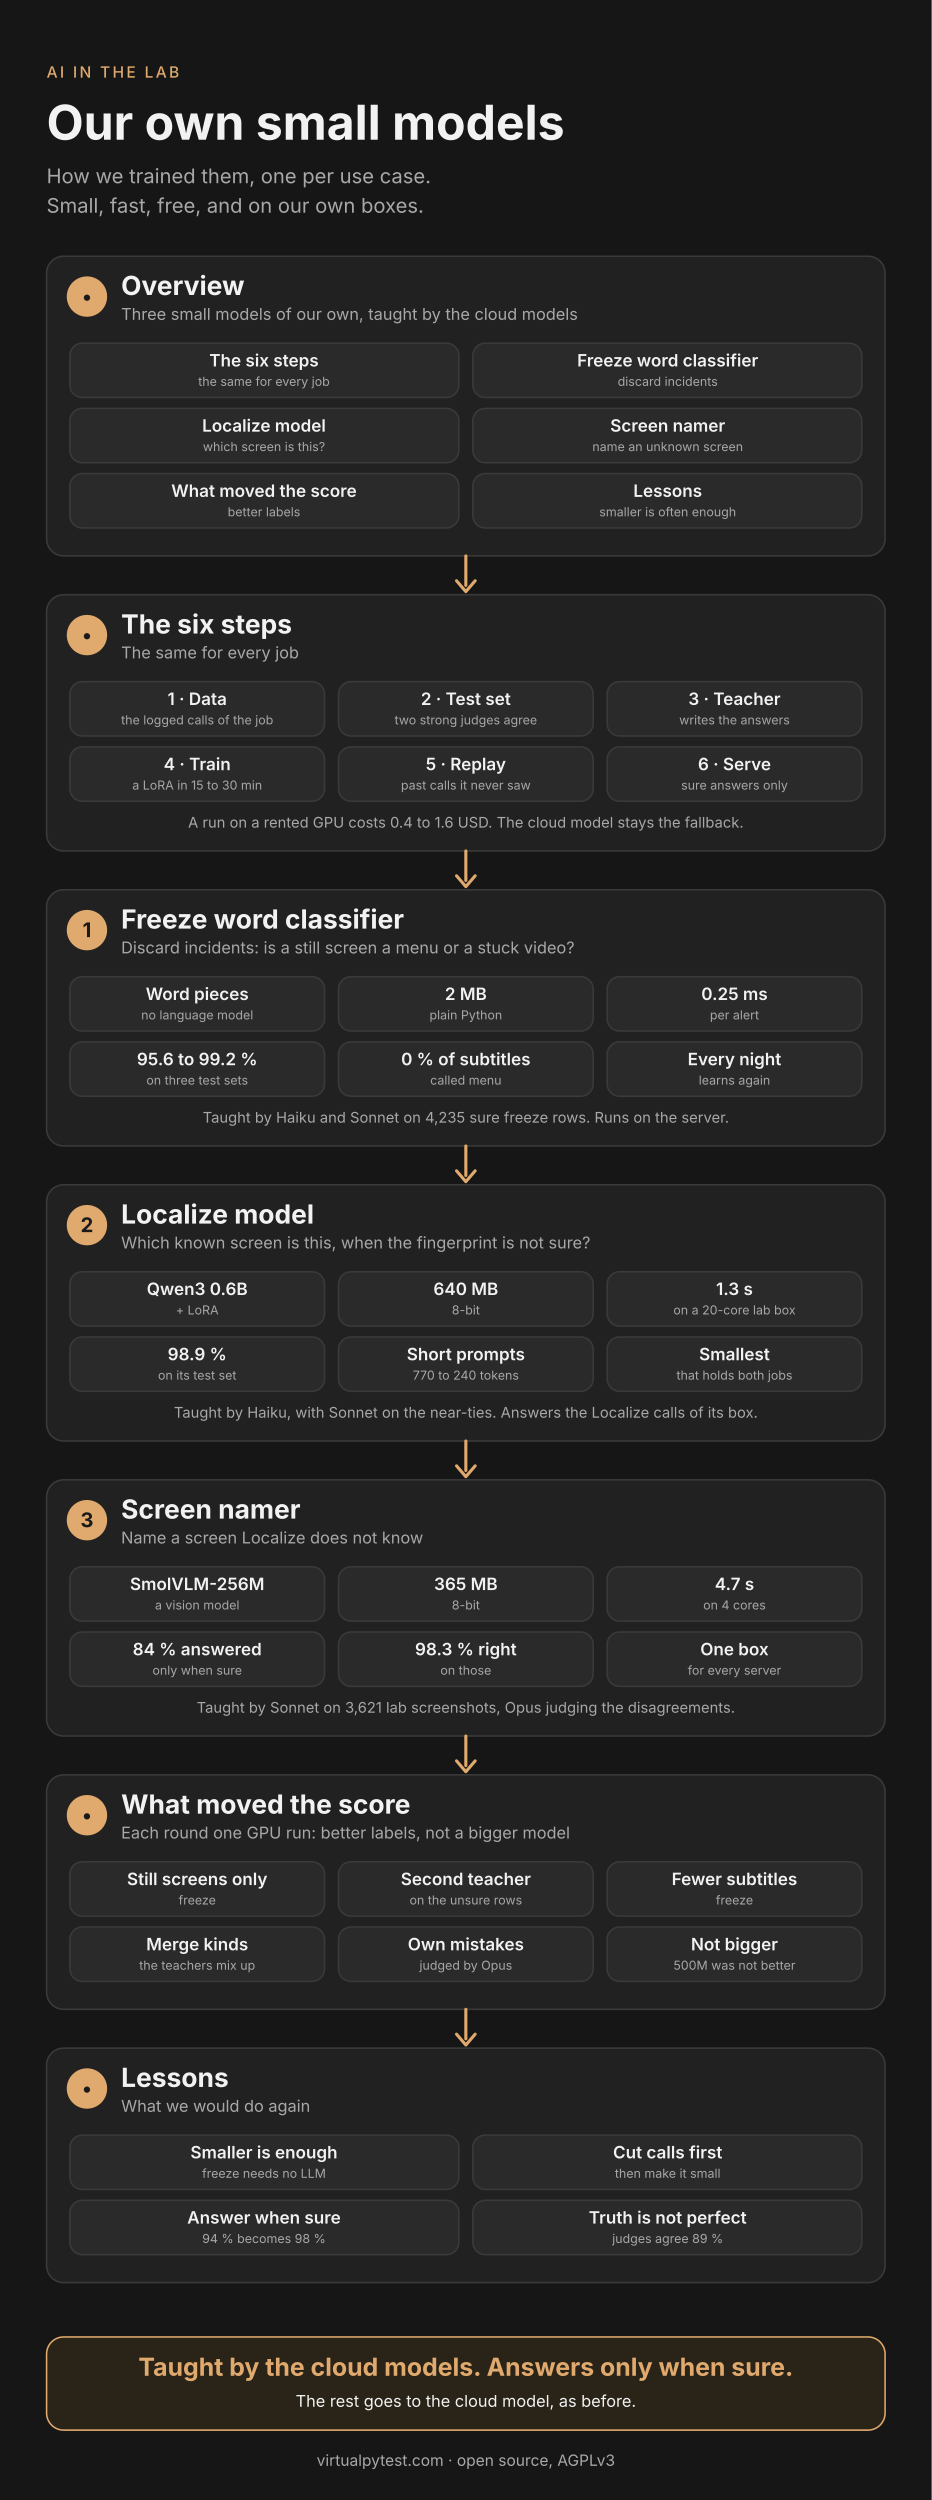
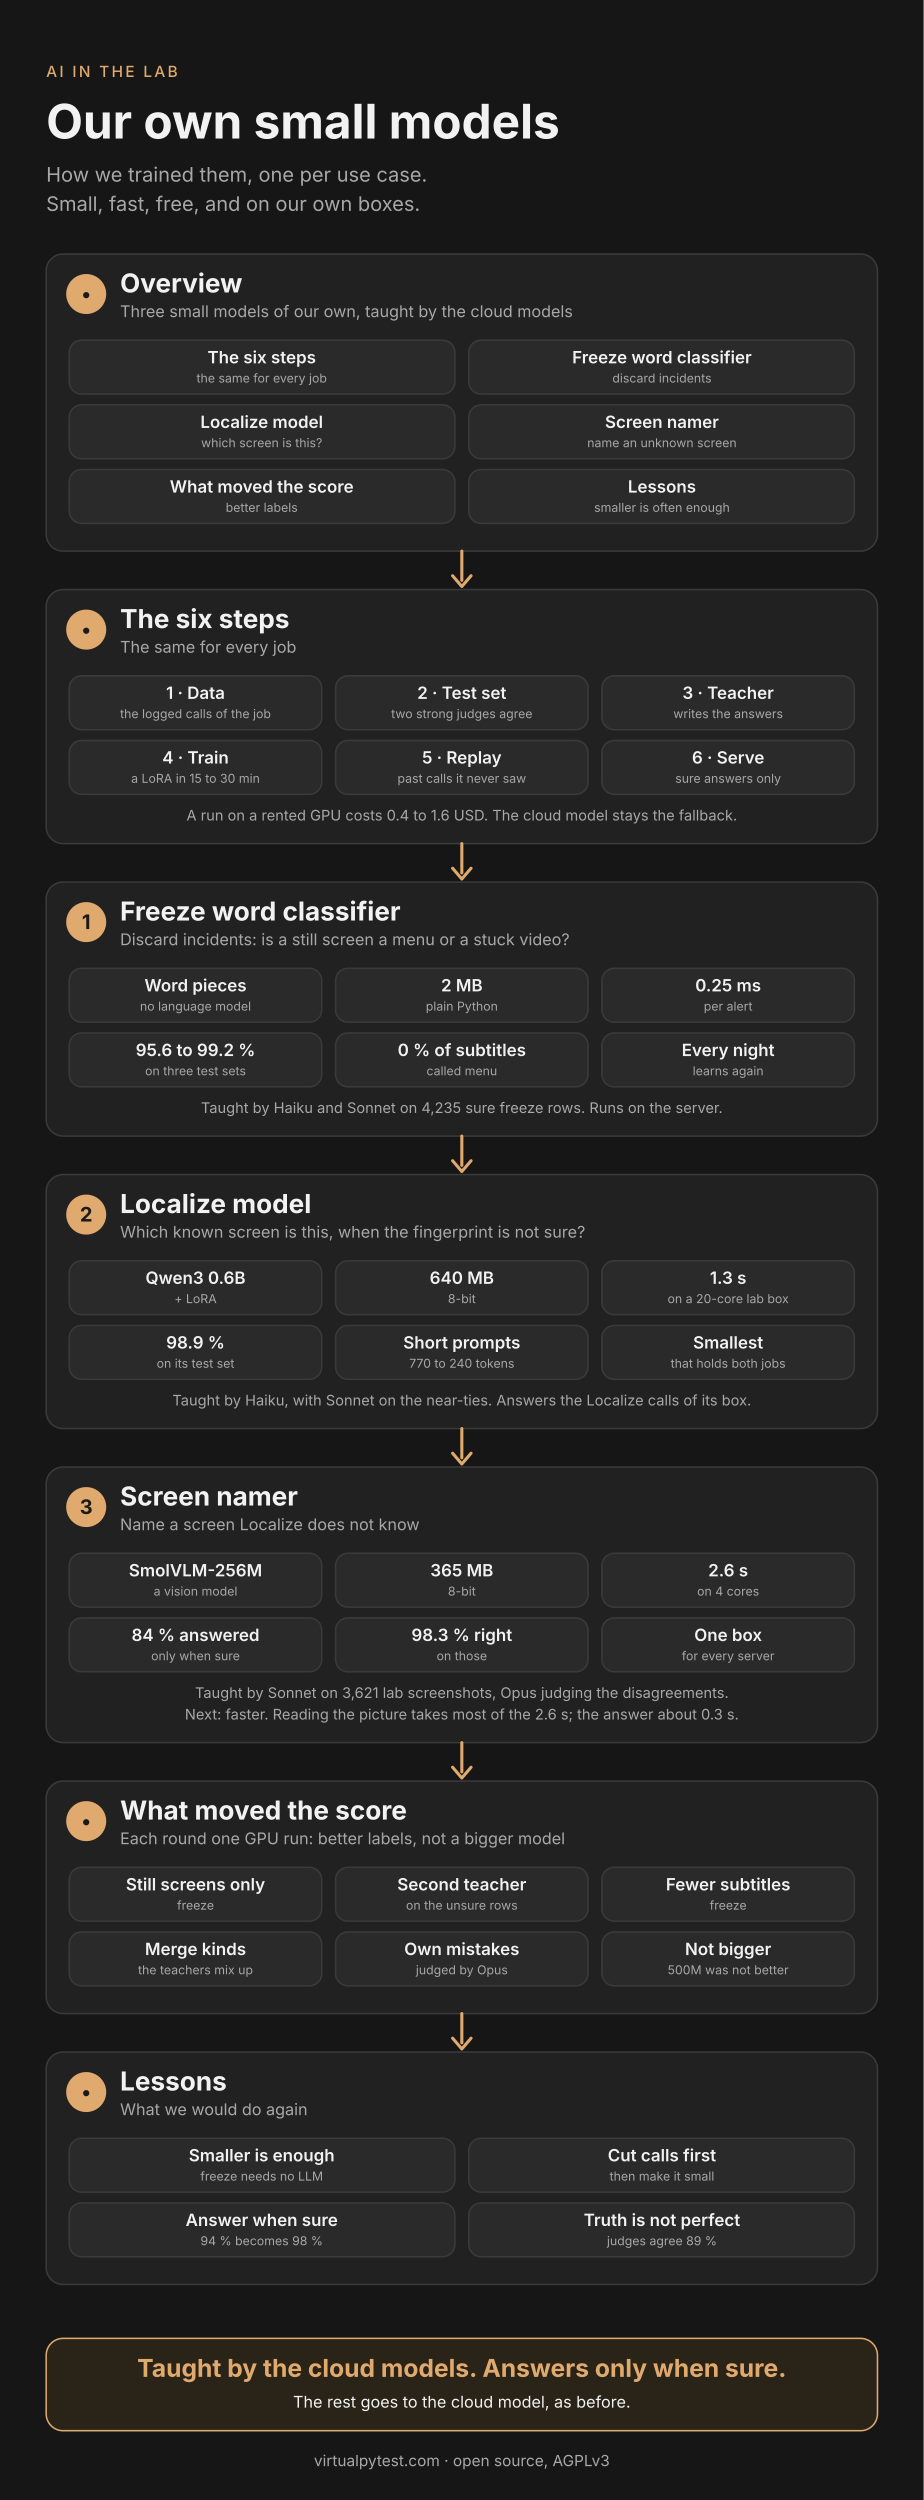
- <svg xmlns="http://www.w3.org/2000/svg" viewBox="0 0 1200 3220" width="1200" height="3220" role="img" aria-labelledby="ti">
-   <rect width="1200" height="3220" fill="#161616" />
+ <svg xmlns="http://www.w3.org/2000/svg" viewBox="0 0 1200 3248" width="1200" height="3248" role="img" aria-labelledby="ti">
+   <rect width="1200" height="3248" fill="#161616" />
  <text x="60" y="100" font-family="Geist,Inter,system-ui,-apple-system,Segoe UI,Helvetica,Arial,sans-serif" font-size="20" font-weight="500" fill="#e0a96d" text-anchor="start" letter-spacing="3">AI IN THE LAB</text>
  <text x="60" y="180" font-family="Geist,Inter,system-ui,-apple-system,Segoe UI,Helvetica,Arial,sans-serif" font-size="62" font-weight="700" fill="#f2f2f2" text-anchor="start" letter-spacing="0">Our own small models</text>
  <text x="60" y="236" font-family="Geist,Inter,system-ui,-apple-system,Segoe UI,Helvetica,Arial,sans-serif" font-size="26" font-weight="400" fill="#a8a8a8" text-anchor="start" letter-spacing="0">How we trained them, one per use case.</text>
  <text x="60" y="274" font-family="Geist,Inter,system-ui,-apple-system,Segoe UI,Helvetica,Arial,sans-serif" font-size="26" font-weight="400" fill="#a8a8a8" text-anchor="start" letter-spacing="0">Small, fast, free, and on our own boxes.</text>
  <rect x="60" y="330" width="1080" height="386" rx="22" fill="#212121" stroke="#3a3a3a" stroke-width="2" />
  <circle cx="112" cy="382" r="26" fill="#e0a96d" />
  <text x="112" y="391" font-family="Geist,Inter,system-ui,-apple-system,Segoe UI,Helvetica,Arial,sans-serif" font-size="26" font-weight="700" fill="#1a1a1a" text-anchor="middle" letter-spacing="0">•</text>
  <text x="156" y="380" font-family="Geist,Inter,system-ui,-apple-system,Segoe UI,Helvetica,Arial,sans-serif" font-size="34" font-weight="700" fill="#f2f2f2" text-anchor="start" letter-spacing="0">Overview</text>
  <text x="156" y="412" font-family="Geist,Inter,system-ui,-apple-system,Segoe UI,Helvetica,Arial,sans-serif" font-size="21" font-weight="400" fill="#a8a8a8" text-anchor="start" letter-spacing="0">Three small models of our own, taught by the cloud models</text>
  <rect x="90" y="442" width="501" height="70" rx="16" fill="#2a2a2a" stroke="#3a3a3a" stroke-width="2" />
  <text x="340" y="472" font-family="Geist,Inter,system-ui,-apple-system,Segoe UI,Helvetica,Arial,sans-serif" font-size="22" font-weight="600" fill="#f2f2f2" text-anchor="middle" letter-spacing="0">The six steps</text>
  <text x="340" y="497" font-family="Geist,Inter,system-ui,-apple-system,Segoe UI,Helvetica,Arial,sans-serif" font-size="16" font-weight="400" fill="#a8a8a8" text-anchor="middle" letter-spacing="0">the same for every job</text>
  <rect x="609" y="442" width="501" height="70" rx="16" fill="#2a2a2a" stroke="#3a3a3a" stroke-width="2" />
  <text x="860" y="472" font-family="Geist,Inter,system-ui,-apple-system,Segoe UI,Helvetica,Arial,sans-serif" font-size="22" font-weight="600" fill="#f2f2f2" text-anchor="middle" letter-spacing="0">Freeze word classifier</text>
  <text x="860" y="497" font-family="Geist,Inter,system-ui,-apple-system,Segoe UI,Helvetica,Arial,sans-serif" font-size="16" font-weight="400" fill="#a8a8a8" text-anchor="middle" letter-spacing="0">discard incidents</text>
  <rect x="90" y="526" width="501" height="70" rx="16" fill="#2a2a2a" stroke="#3a3a3a" stroke-width="2" />
  <text x="340" y="556" font-family="Geist,Inter,system-ui,-apple-system,Segoe UI,Helvetica,Arial,sans-serif" font-size="22" font-weight="600" fill="#f2f2f2" text-anchor="middle" letter-spacing="0">Localize model</text>
  <text x="340" y="581" font-family="Geist,Inter,system-ui,-apple-system,Segoe UI,Helvetica,Arial,sans-serif" font-size="16" font-weight="400" fill="#a8a8a8" text-anchor="middle" letter-spacing="0">which screen is this?</text>
  <rect x="609" y="526" width="501" height="70" rx="16" fill="#2a2a2a" stroke="#3a3a3a" stroke-width="2" />
  <text x="860" y="556" font-family="Geist,Inter,system-ui,-apple-system,Segoe UI,Helvetica,Arial,sans-serif" font-size="22" font-weight="600" fill="#f2f2f2" text-anchor="middle" letter-spacing="0">Screen namer</text>
  <text x="860" y="581" font-family="Geist,Inter,system-ui,-apple-system,Segoe UI,Helvetica,Arial,sans-serif" font-size="16" font-weight="400" fill="#a8a8a8" text-anchor="middle" letter-spacing="0">name an unknown screen</text>
  <rect x="90" y="610" width="501" height="70" rx="16" fill="#2a2a2a" stroke="#3a3a3a" stroke-width="2" />
  <text x="340" y="640" font-family="Geist,Inter,system-ui,-apple-system,Segoe UI,Helvetica,Arial,sans-serif" font-size="22" font-weight="600" fill="#f2f2f2" text-anchor="middle" letter-spacing="0">What moved the score</text>
  <text x="340" y="665" font-family="Geist,Inter,system-ui,-apple-system,Segoe UI,Helvetica,Arial,sans-serif" font-size="16" font-weight="400" fill="#a8a8a8" text-anchor="middle" letter-spacing="0">better labels</text>
  <rect x="609" y="610" width="501" height="70" rx="16" fill="#2a2a2a" stroke="#3a3a3a" stroke-width="2" />
  <text x="860" y="640" font-family="Geist,Inter,system-ui,-apple-system,Segoe UI,Helvetica,Arial,sans-serif" font-size="22" font-weight="600" fill="#f2f2f2" text-anchor="middle" letter-spacing="0">Lessons</text>
  <text x="860" y="665" font-family="Geist,Inter,system-ui,-apple-system,Segoe UI,Helvetica,Arial,sans-serif" font-size="16" font-weight="400" fill="#a8a8a8" text-anchor="middle" letter-spacing="0">smaller is often enough</text>
  <path d="M600 716V754" stroke="#e0a96d" stroke-width="4" stroke-linecap="round" />
  <path d="M588 748L600 762L612 748" fill="none" stroke="#e0a96d" stroke-width="4" stroke-linecap="round" stroke-linejoin="round" />
  <rect x="60" y="766" width="1080" height="330" rx="22" fill="#212121" stroke="#3a3a3a" stroke-width="2" />
  <circle cx="112" cy="818" r="26" fill="#e0a96d" />
  <text x="112" y="827" font-family="Geist,Inter,system-ui,-apple-system,Segoe UI,Helvetica,Arial,sans-serif" font-size="26" font-weight="700" fill="#1a1a1a" text-anchor="middle" letter-spacing="0">•</text>
  <text x="156" y="816" font-family="Geist,Inter,system-ui,-apple-system,Segoe UI,Helvetica,Arial,sans-serif" font-size="34" font-weight="700" fill="#f2f2f2" text-anchor="start" letter-spacing="0">The six steps</text>
  <text x="156" y="848" font-family="Geist,Inter,system-ui,-apple-system,Segoe UI,Helvetica,Arial,sans-serif" font-size="21" font-weight="400" fill="#a8a8a8" text-anchor="start" letter-spacing="0">The same for every job</text>
  <rect x="90" y="878" width="328" height="70" rx="16" fill="#2a2a2a" stroke="#3a3a3a" stroke-width="2" />
  <text x="254" y="908" font-family="Geist,Inter,system-ui,-apple-system,Segoe UI,Helvetica,Arial,sans-serif" font-size="22" font-weight="600" fill="#f2f2f2" text-anchor="middle" letter-spacing="0">1 · Data</text>
  <text x="254" y="933" font-family="Geist,Inter,system-ui,-apple-system,Segoe UI,Helvetica,Arial,sans-serif" font-size="16" font-weight="400" fill="#a8a8a8" text-anchor="middle" letter-spacing="0">the logged calls of the job</text>
  <rect x="436" y="878" width="328" height="70" rx="16" fill="#2a2a2a" stroke="#3a3a3a" stroke-width="2" />
  <text x="600" y="908" font-family="Geist,Inter,system-ui,-apple-system,Segoe UI,Helvetica,Arial,sans-serif" font-size="22" font-weight="600" fill="#f2f2f2" text-anchor="middle" letter-spacing="0">2 · Test set</text>
  <text x="600" y="933" font-family="Geist,Inter,system-ui,-apple-system,Segoe UI,Helvetica,Arial,sans-serif" font-size="16" font-weight="400" fill="#a8a8a8" text-anchor="middle" letter-spacing="0">two strong judges agree</text>
  <rect x="782" y="878" width="328" height="70" rx="16" fill="#2a2a2a" stroke="#3a3a3a" stroke-width="2" />
  <text x="946" y="908" font-family="Geist,Inter,system-ui,-apple-system,Segoe UI,Helvetica,Arial,sans-serif" font-size="22" font-weight="600" fill="#f2f2f2" text-anchor="middle" letter-spacing="0">3 · Teacher</text>
  <text x="946" y="933" font-family="Geist,Inter,system-ui,-apple-system,Segoe UI,Helvetica,Arial,sans-serif" font-size="16" font-weight="400" fill="#a8a8a8" text-anchor="middle" letter-spacing="0">writes the answers</text>
  <rect x="90" y="962" width="328" height="70" rx="16" fill="#2a2a2a" stroke="#3a3a3a" stroke-width="2" />
  <text x="254" y="992" font-family="Geist,Inter,system-ui,-apple-system,Segoe UI,Helvetica,Arial,sans-serif" font-size="22" font-weight="600" fill="#f2f2f2" text-anchor="middle" letter-spacing="0">4 · Train</text>
  <text x="254" y="1017" font-family="Geist,Inter,system-ui,-apple-system,Segoe UI,Helvetica,Arial,sans-serif" font-size="16" font-weight="400" fill="#a8a8a8" text-anchor="middle" letter-spacing="0">a LoRA in 15 to 30 min</text>
  <rect x="436" y="962" width="328" height="70" rx="16" fill="#2a2a2a" stroke="#3a3a3a" stroke-width="2" />
  <text x="600" y="992" font-family="Geist,Inter,system-ui,-apple-system,Segoe UI,Helvetica,Arial,sans-serif" font-size="22" font-weight="600" fill="#f2f2f2" text-anchor="middle" letter-spacing="0">5 · Replay</text>
  <text x="600" y="1017" font-family="Geist,Inter,system-ui,-apple-system,Segoe UI,Helvetica,Arial,sans-serif" font-size="16" font-weight="400" fill="#a8a8a8" text-anchor="middle" letter-spacing="0">past calls it never saw</text>
  <rect x="782" y="962" width="328" height="70" rx="16" fill="#2a2a2a" stroke="#3a3a3a" stroke-width="2" />
  <text x="946" y="992" font-family="Geist,Inter,system-ui,-apple-system,Segoe UI,Helvetica,Arial,sans-serif" font-size="22" font-weight="600" fill="#f2f2f2" text-anchor="middle" letter-spacing="0">6 · Serve</text>
  <text x="946" y="1017" font-family="Geist,Inter,system-ui,-apple-system,Segoe UI,Helvetica,Arial,sans-serif" font-size="16" font-weight="400" fill="#a8a8a8" text-anchor="middle" letter-spacing="0">sure answers only</text>
  <text x="600" y="1066" font-family="Geist,Inter,system-ui,-apple-system,Segoe UI,Helvetica,Arial,sans-serif" font-size="19" font-weight="400" fill="#a8a8a8" text-anchor="middle" letter-spacing="0">A run on a rented GPU costs 0.4 to 1.6 USD. The cloud model stays the fallback.</text>
  <path d="M600 1096V1134" stroke="#e0a96d" stroke-width="4" stroke-linecap="round" />
  <path d="M588 1128L600 1142L612 1128" fill="none" stroke="#e0a96d" stroke-width="4" stroke-linecap="round" stroke-linejoin="round" />
  <rect x="60" y="1146" width="1080" height="330" rx="22" fill="#212121" stroke="#3a3a3a" stroke-width="2" />
  <circle cx="112" cy="1198" r="26" fill="#e0a96d" />
  <text x="112" y="1207" font-family="Geist,Inter,system-ui,-apple-system,Segoe UI,Helvetica,Arial,sans-serif" font-size="26" font-weight="700" fill="#1a1a1a" text-anchor="middle" letter-spacing="0">1</text>
  <text x="156" y="1196" font-family="Geist,Inter,system-ui,-apple-system,Segoe UI,Helvetica,Arial,sans-serif" font-size="34" font-weight="700" fill="#f2f2f2" text-anchor="start" letter-spacing="0">Freeze word classifier</text>
  <text x="156" y="1228" font-family="Geist,Inter,system-ui,-apple-system,Segoe UI,Helvetica,Arial,sans-serif" font-size="21" font-weight="400" fill="#a8a8a8" text-anchor="start" letter-spacing="0">Discard incidents: is a still screen a menu or a stuck video?</text>
  <rect x="90" y="1258" width="328" height="70" rx="16" fill="#2a2a2a" stroke="#3a3a3a" stroke-width="2" />
  <text x="254" y="1288" font-family="Geist,Inter,system-ui,-apple-system,Segoe UI,Helvetica,Arial,sans-serif" font-size="22" font-weight="600" fill="#f2f2f2" text-anchor="middle" letter-spacing="0">Word pieces</text>
  <text x="254" y="1313" font-family="Geist,Inter,system-ui,-apple-system,Segoe UI,Helvetica,Arial,sans-serif" font-size="16" font-weight="400" fill="#a8a8a8" text-anchor="middle" letter-spacing="0">no language model</text>
  <rect x="436" y="1258" width="328" height="70" rx="16" fill="#2a2a2a" stroke="#3a3a3a" stroke-width="2" />
  <text x="600" y="1288" font-family="Geist,Inter,system-ui,-apple-system,Segoe UI,Helvetica,Arial,sans-serif" font-size="22" font-weight="600" fill="#f2f2f2" text-anchor="middle" letter-spacing="0">2 MB</text>
  <text x="600" y="1313" font-family="Geist,Inter,system-ui,-apple-system,Segoe UI,Helvetica,Arial,sans-serif" font-size="16" font-weight="400" fill="#a8a8a8" text-anchor="middle" letter-spacing="0">plain Python</text>
  <rect x="782" y="1258" width="328" height="70" rx="16" fill="#2a2a2a" stroke="#3a3a3a" stroke-width="2" />
  <text x="946" y="1288" font-family="Geist,Inter,system-ui,-apple-system,Segoe UI,Helvetica,Arial,sans-serif" font-size="22" font-weight="600" fill="#f2f2f2" text-anchor="middle" letter-spacing="0">0.25 ms</text>
  <text x="946" y="1313" font-family="Geist,Inter,system-ui,-apple-system,Segoe UI,Helvetica,Arial,sans-serif" font-size="16" font-weight="400" fill="#a8a8a8" text-anchor="middle" letter-spacing="0">per alert</text>
  <rect x="90" y="1342" width="328" height="70" rx="16" fill="#2a2a2a" stroke="#3a3a3a" stroke-width="2" />
  <text x="254" y="1372" font-family="Geist,Inter,system-ui,-apple-system,Segoe UI,Helvetica,Arial,sans-serif" font-size="22" font-weight="600" fill="#f2f2f2" text-anchor="middle" letter-spacing="0">95.6 to 99.2 %</text>
  <text x="254" y="1397" font-family="Geist,Inter,system-ui,-apple-system,Segoe UI,Helvetica,Arial,sans-serif" font-size="16" font-weight="400" fill="#a8a8a8" text-anchor="middle" letter-spacing="0">on three test sets</text>
  <rect x="436" y="1342" width="328" height="70" rx="16" fill="#2a2a2a" stroke="#3a3a3a" stroke-width="2" />
  <text x="600" y="1372" font-family="Geist,Inter,system-ui,-apple-system,Segoe UI,Helvetica,Arial,sans-serif" font-size="22" font-weight="600" fill="#f2f2f2" text-anchor="middle" letter-spacing="0">0 % of subtitles</text>
  <text x="600" y="1397" font-family="Geist,Inter,system-ui,-apple-system,Segoe UI,Helvetica,Arial,sans-serif" font-size="16" font-weight="400" fill="#a8a8a8" text-anchor="middle" letter-spacing="0">called menu</text>
  <rect x="782" y="1342" width="328" height="70" rx="16" fill="#2a2a2a" stroke="#3a3a3a" stroke-width="2" />
  <text x="946" y="1372" font-family="Geist,Inter,system-ui,-apple-system,Segoe UI,Helvetica,Arial,sans-serif" font-size="22" font-weight="600" fill="#f2f2f2" text-anchor="middle" letter-spacing="0">Every night</text>
  <text x="946" y="1397" font-family="Geist,Inter,system-ui,-apple-system,Segoe UI,Helvetica,Arial,sans-serif" font-size="16" font-weight="400" fill="#a8a8a8" text-anchor="middle" letter-spacing="0">learns again</text>
  <text x="600" y="1446" font-family="Geist,Inter,system-ui,-apple-system,Segoe UI,Helvetica,Arial,sans-serif" font-size="19" font-weight="400" fill="#a8a8a8" text-anchor="middle" letter-spacing="0">Taught by Haiku and Sonnet on 4,235 sure freeze rows. Runs on the server.</text>
  <path d="M600 1476V1514" stroke="#e0a96d" stroke-width="4" stroke-linecap="round" />
  <path d="M588 1508L600 1522L612 1508" fill="none" stroke="#e0a96d" stroke-width="4" stroke-linecap="round" stroke-linejoin="round" />
  <rect x="60" y="1526" width="1080" height="330" rx="22" fill="#212121" stroke="#3a3a3a" stroke-width="2" />
  <circle cx="112" cy="1578" r="26" fill="#e0a96d" />
  <text x="112" y="1587" font-family="Geist,Inter,system-ui,-apple-system,Segoe UI,Helvetica,Arial,sans-serif" font-size="26" font-weight="700" fill="#1a1a1a" text-anchor="middle" letter-spacing="0">2</text>
  <text x="156" y="1576" font-family="Geist,Inter,system-ui,-apple-system,Segoe UI,Helvetica,Arial,sans-serif" font-size="34" font-weight="700" fill="#f2f2f2" text-anchor="start" letter-spacing="0">Localize model</text>
  <text x="156" y="1608" font-family="Geist,Inter,system-ui,-apple-system,Segoe UI,Helvetica,Arial,sans-serif" font-size="21" font-weight="400" fill="#a8a8a8" text-anchor="start" letter-spacing="0">Which known screen is this, when the fingerprint is not sure?</text>
  <rect x="90" y="1638" width="328" height="70" rx="16" fill="#2a2a2a" stroke="#3a3a3a" stroke-width="2" />
  <text x="254" y="1668" font-family="Geist,Inter,system-ui,-apple-system,Segoe UI,Helvetica,Arial,sans-serif" font-size="22" font-weight="600" fill="#f2f2f2" text-anchor="middle" letter-spacing="0">Qwen3 0.6B</text>
  <text x="254" y="1693" font-family="Geist,Inter,system-ui,-apple-system,Segoe UI,Helvetica,Arial,sans-serif" font-size="16" font-weight="400" fill="#a8a8a8" text-anchor="middle" letter-spacing="0">+ LoRA</text>
  <rect x="436" y="1638" width="328" height="70" rx="16" fill="#2a2a2a" stroke="#3a3a3a" stroke-width="2" />
  <text x="600" y="1668" font-family="Geist,Inter,system-ui,-apple-system,Segoe UI,Helvetica,Arial,sans-serif" font-size="22" font-weight="600" fill="#f2f2f2" text-anchor="middle" letter-spacing="0">640 MB</text>
  <text x="600" y="1693" font-family="Geist,Inter,system-ui,-apple-system,Segoe UI,Helvetica,Arial,sans-serif" font-size="16" font-weight="400" fill="#a8a8a8" text-anchor="middle" letter-spacing="0">8-bit</text>
  <rect x="782" y="1638" width="328" height="70" rx="16" fill="#2a2a2a" stroke="#3a3a3a" stroke-width="2" />
  <text x="946" y="1668" font-family="Geist,Inter,system-ui,-apple-system,Segoe UI,Helvetica,Arial,sans-serif" font-size="22" font-weight="600" fill="#f2f2f2" text-anchor="middle" letter-spacing="0">1.3 s</text>
  <text x="946" y="1693" font-family="Geist,Inter,system-ui,-apple-system,Segoe UI,Helvetica,Arial,sans-serif" font-size="16" font-weight="400" fill="#a8a8a8" text-anchor="middle" letter-spacing="0">on a 20-core lab box</text>
  <rect x="90" y="1722" width="328" height="70" rx="16" fill="#2a2a2a" stroke="#3a3a3a" stroke-width="2" />
  <text x="254" y="1752" font-family="Geist,Inter,system-ui,-apple-system,Segoe UI,Helvetica,Arial,sans-serif" font-size="22" font-weight="600" fill="#f2f2f2" text-anchor="middle" letter-spacing="0">98.9 %</text>
  <text x="254" y="1777" font-family="Geist,Inter,system-ui,-apple-system,Segoe UI,Helvetica,Arial,sans-serif" font-size="16" font-weight="400" fill="#a8a8a8" text-anchor="middle" letter-spacing="0">on its test set</text>
  <rect x="436" y="1722" width="328" height="70" rx="16" fill="#2a2a2a" stroke="#3a3a3a" stroke-width="2" />
  <text x="600" y="1752" font-family="Geist,Inter,system-ui,-apple-system,Segoe UI,Helvetica,Arial,sans-serif" font-size="22" font-weight="600" fill="#f2f2f2" text-anchor="middle" letter-spacing="0">Short prompts</text>
  <text x="600" y="1777" font-family="Geist,Inter,system-ui,-apple-system,Segoe UI,Helvetica,Arial,sans-serif" font-size="16" font-weight="400" fill="#a8a8a8" text-anchor="middle" letter-spacing="0">770 to 240 tokens</text>
  <rect x="782" y="1722" width="328" height="70" rx="16" fill="#2a2a2a" stroke="#3a3a3a" stroke-width="2" />
  <text x="946" y="1752" font-family="Geist,Inter,system-ui,-apple-system,Segoe UI,Helvetica,Arial,sans-serif" font-size="22" font-weight="600" fill="#f2f2f2" text-anchor="middle" letter-spacing="0">Smallest</text>
  <text x="946" y="1777" font-family="Geist,Inter,system-ui,-apple-system,Segoe UI,Helvetica,Arial,sans-serif" font-size="16" font-weight="400" fill="#a8a8a8" text-anchor="middle" letter-spacing="0">that holds both jobs</text>
  <text x="600" y="1826" font-family="Geist,Inter,system-ui,-apple-system,Segoe UI,Helvetica,Arial,sans-serif" font-size="19" font-weight="400" fill="#a8a8a8" text-anchor="middle" letter-spacing="0">Taught by Haiku, with Sonnet on the near-ties. Answers the Localize calls of its box.</text>
  <path d="M600 1856V1894" stroke="#e0a96d" stroke-width="4" stroke-linecap="round" />
  <path d="M588 1888L600 1902L612 1888" fill="none" stroke="#e0a96d" stroke-width="4" stroke-linecap="round" stroke-linejoin="round" />
-   <rect x="60" y="1906" width="1080" height="330" rx="22" fill="#212121" stroke="#3a3a3a" stroke-width="2" />
+   <rect x="60" y="1906" width="1080" height="358" rx="22" fill="#212121" stroke="#3a3a3a" stroke-width="2" />
  <circle cx="112" cy="1958" r="26" fill="#e0a96d" />
  <text x="112" y="1967" font-family="Geist,Inter,system-ui,-apple-system,Segoe UI,Helvetica,Arial,sans-serif" font-size="26" font-weight="700" fill="#1a1a1a" text-anchor="middle" letter-spacing="0">3</text>
  <text x="156" y="1956" font-family="Geist,Inter,system-ui,-apple-system,Segoe UI,Helvetica,Arial,sans-serif" font-size="34" font-weight="700" fill="#f2f2f2" text-anchor="start" letter-spacing="0">Screen namer</text>
  <text x="156" y="1988" font-family="Geist,Inter,system-ui,-apple-system,Segoe UI,Helvetica,Arial,sans-serif" font-size="21" font-weight="400" fill="#a8a8a8" text-anchor="start" letter-spacing="0">Name a screen Localize does not know</text>
  <rect x="90" y="2018" width="328" height="70" rx="16" fill="#2a2a2a" stroke="#3a3a3a" stroke-width="2" />
  <text x="254" y="2048" font-family="Geist,Inter,system-ui,-apple-system,Segoe UI,Helvetica,Arial,sans-serif" font-size="22" font-weight="600" fill="#f2f2f2" text-anchor="middle" letter-spacing="0">SmolVLM-256M</text>
  <text x="254" y="2073" font-family="Geist,Inter,system-ui,-apple-system,Segoe UI,Helvetica,Arial,sans-serif" font-size="16" font-weight="400" fill="#a8a8a8" text-anchor="middle" letter-spacing="0">a vision model</text>
  <rect x="436" y="2018" width="328" height="70" rx="16" fill="#2a2a2a" stroke="#3a3a3a" stroke-width="2" />
  <text x="600" y="2048" font-family="Geist,Inter,system-ui,-apple-system,Segoe UI,Helvetica,Arial,sans-serif" font-size="22" font-weight="600" fill="#f2f2f2" text-anchor="middle" letter-spacing="0">365 MB</text>
  <text x="600" y="2073" font-family="Geist,Inter,system-ui,-apple-system,Segoe UI,Helvetica,Arial,sans-serif" font-size="16" font-weight="400" fill="#a8a8a8" text-anchor="middle" letter-spacing="0">8-bit</text>
  <rect x="782" y="2018" width="328" height="70" rx="16" fill="#2a2a2a" stroke="#3a3a3a" stroke-width="2" />
-   <text x="946" y="2048" font-family="Geist,Inter,system-ui,-apple-system,Segoe UI,Helvetica,Arial,sans-serif" font-size="22" font-weight="600" fill="#f2f2f2" text-anchor="middle" letter-spacing="0">4.7 s</text>
+   <text x="946" y="2048" font-family="Geist,Inter,system-ui,-apple-system,Segoe UI,Helvetica,Arial,sans-serif" font-size="22" font-weight="600" fill="#f2f2f2" text-anchor="middle" letter-spacing="0">2.6 s</text>
  <text x="946" y="2073" font-family="Geist,Inter,system-ui,-apple-system,Segoe UI,Helvetica,Arial,sans-serif" font-size="16" font-weight="400" fill="#a8a8a8" text-anchor="middle" letter-spacing="0">on 4 cores</text>
  <rect x="90" y="2102" width="328" height="70" rx="16" fill="#2a2a2a" stroke="#3a3a3a" stroke-width="2" />
  <text x="254" y="2132" font-family="Geist,Inter,system-ui,-apple-system,Segoe UI,Helvetica,Arial,sans-serif" font-size="22" font-weight="600" fill="#f2f2f2" text-anchor="middle" letter-spacing="0">84 % answered</text>
  <text x="254" y="2157" font-family="Geist,Inter,system-ui,-apple-system,Segoe UI,Helvetica,Arial,sans-serif" font-size="16" font-weight="400" fill="#a8a8a8" text-anchor="middle" letter-spacing="0">only when sure</text>
  <rect x="436" y="2102" width="328" height="70" rx="16" fill="#2a2a2a" stroke="#3a3a3a" stroke-width="2" />
  <text x="600" y="2132" font-family="Geist,Inter,system-ui,-apple-system,Segoe UI,Helvetica,Arial,sans-serif" font-size="22" font-weight="600" fill="#f2f2f2" text-anchor="middle" letter-spacing="0">98.3 % right</text>
  <text x="600" y="2157" font-family="Geist,Inter,system-ui,-apple-system,Segoe UI,Helvetica,Arial,sans-serif" font-size="16" font-weight="400" fill="#a8a8a8" text-anchor="middle" letter-spacing="0">on those</text>
  <rect x="782" y="2102" width="328" height="70" rx="16" fill="#2a2a2a" stroke="#3a3a3a" stroke-width="2" />
  <text x="946" y="2132" font-family="Geist,Inter,system-ui,-apple-system,Segoe UI,Helvetica,Arial,sans-serif" font-size="22" font-weight="600" fill="#f2f2f2" text-anchor="middle" letter-spacing="0">One box</text>
  <text x="946" y="2157" font-family="Geist,Inter,system-ui,-apple-system,Segoe UI,Helvetica,Arial,sans-serif" font-size="16" font-weight="400" fill="#a8a8a8" text-anchor="middle" letter-spacing="0">for every server</text>
  <text x="600" y="2206" font-family="Geist,Inter,system-ui,-apple-system,Segoe UI,Helvetica,Arial,sans-serif" font-size="19" font-weight="400" fill="#a8a8a8" text-anchor="middle" letter-spacing="0">Taught by Sonnet on 3,621 lab screenshots, Opus judging the disagreements.</text>
-   <path d="M600 2236V2274" stroke="#e0a96d" stroke-width="4" stroke-linecap="round" />
-   <path d="M588 2268L600 2282L612 2268" fill="none" stroke="#e0a96d" stroke-width="4" stroke-linecap="round" stroke-linejoin="round" />
-   <rect x="60" y="2286" width="1080" height="302" rx="22" fill="#212121" stroke="#3a3a3a" stroke-width="2" />
-   <circle cx="112" cy="2338" r="26" fill="#e0a96d" />
-   <text x="112" y="2347" font-family="Geist,Inter,system-ui,-apple-system,Segoe UI,Helvetica,Arial,sans-serif" font-size="26" font-weight="700" fill="#1a1a1a" text-anchor="middle" letter-spacing="0">•</text>
-   <text x="156" y="2336" font-family="Geist,Inter,system-ui,-apple-system,Segoe UI,Helvetica,Arial,sans-serif" font-size="34" font-weight="700" fill="#f2f2f2" text-anchor="start" letter-spacing="0">What moved the score</text>
-   <text x="156" y="2368" font-family="Geist,Inter,system-ui,-apple-system,Segoe UI,Helvetica,Arial,sans-serif" font-size="21" font-weight="400" fill="#a8a8a8" text-anchor="start" letter-spacing="0">Each round one GPU run: better labels, not a bigger model</text>
-   <rect x="90" y="2398" width="328" height="70" rx="16" fill="#2a2a2a" stroke="#3a3a3a" stroke-width="2" />
-   <text x="254" y="2428" font-family="Geist,Inter,system-ui,-apple-system,Segoe UI,Helvetica,Arial,sans-serif" font-size="22" font-weight="600" fill="#f2f2f2" text-anchor="middle" letter-spacing="0">Still screens only</text>
-   <text x="254" y="2453" font-family="Geist,Inter,system-ui,-apple-system,Segoe UI,Helvetica,Arial,sans-serif" font-size="16" font-weight="400" fill="#a8a8a8" text-anchor="middle" letter-spacing="0">freeze</text>
-   <rect x="436" y="2398" width="328" height="70" rx="16" fill="#2a2a2a" stroke="#3a3a3a" stroke-width="2" />
-   <text x="600" y="2428" font-family="Geist,Inter,system-ui,-apple-system,Segoe UI,Helvetica,Arial,sans-serif" font-size="22" font-weight="600" fill="#f2f2f2" text-anchor="middle" letter-spacing="0">Second teacher</text>
-   <text x="600" y="2453" font-family="Geist,Inter,system-ui,-apple-system,Segoe UI,Helvetica,Arial,sans-serif" font-size="16" font-weight="400" fill="#a8a8a8" text-anchor="middle" letter-spacing="0">on the unsure rows</text>
-   <rect x="782" y="2398" width="328" height="70" rx="16" fill="#2a2a2a" stroke="#3a3a3a" stroke-width="2" />
-   <text x="946" y="2428" font-family="Geist,Inter,system-ui,-apple-system,Segoe UI,Helvetica,Arial,sans-serif" font-size="22" font-weight="600" fill="#f2f2f2" text-anchor="middle" letter-spacing="0">Fewer subtitles</text>
-   <text x="946" y="2453" font-family="Geist,Inter,system-ui,-apple-system,Segoe UI,Helvetica,Arial,sans-serif" font-size="16" font-weight="400" fill="#a8a8a8" text-anchor="middle" letter-spacing="0">freeze</text>
-   <rect x="90" y="2482" width="328" height="70" rx="16" fill="#2a2a2a" stroke="#3a3a3a" stroke-width="2" />
-   <text x="254" y="2512" font-family="Geist,Inter,system-ui,-apple-system,Segoe UI,Helvetica,Arial,sans-serif" font-size="22" font-weight="600" fill="#f2f2f2" text-anchor="middle" letter-spacing="0">Merge kinds</text>
-   <text x="254" y="2537" font-family="Geist,Inter,system-ui,-apple-system,Segoe UI,Helvetica,Arial,sans-serif" font-size="16" font-weight="400" fill="#a8a8a8" text-anchor="middle" letter-spacing="0">the teachers mix up</text>
-   <rect x="436" y="2482" width="328" height="70" rx="16" fill="#2a2a2a" stroke="#3a3a3a" stroke-width="2" />
-   <text x="600" y="2512" font-family="Geist,Inter,system-ui,-apple-system,Segoe UI,Helvetica,Arial,sans-serif" font-size="22" font-weight="600" fill="#f2f2f2" text-anchor="middle" letter-spacing="0">Own mistakes</text>
-   <text x="600" y="2537" font-family="Geist,Inter,system-ui,-apple-system,Segoe UI,Helvetica,Arial,sans-serif" font-size="16" font-weight="400" fill="#a8a8a8" text-anchor="middle" letter-spacing="0">judged by Opus</text>
-   <rect x="782" y="2482" width="328" height="70" rx="16" fill="#2a2a2a" stroke="#3a3a3a" stroke-width="2" />
-   <text x="946" y="2512" font-family="Geist,Inter,system-ui,-apple-system,Segoe UI,Helvetica,Arial,sans-serif" font-size="22" font-weight="600" fill="#f2f2f2" text-anchor="middle" letter-spacing="0">Not bigger</text>
-   <text x="946" y="2537" font-family="Geist,Inter,system-ui,-apple-system,Segoe UI,Helvetica,Arial,sans-serif" font-size="16" font-weight="400" fill="#a8a8a8" text-anchor="middle" letter-spacing="0">500M was not better</text>
-   <path d="M600 2588V2626" stroke="#e0a96d" stroke-width="4" stroke-linecap="round" />
-   <path d="M588 2620L600 2634L612 2620" fill="none" stroke="#e0a96d" stroke-width="4" stroke-linecap="round" stroke-linejoin="round" />
-   <rect x="60" y="2638" width="1080" height="302" rx="22" fill="#212121" stroke="#3a3a3a" stroke-width="2" />
-   <circle cx="112" cy="2690" r="26" fill="#e0a96d" />
-   <text x="112" y="2699" font-family="Geist,Inter,system-ui,-apple-system,Segoe UI,Helvetica,Arial,sans-serif" font-size="26" font-weight="700" fill="#1a1a1a" text-anchor="middle" letter-spacing="0">•</text>
-   <text x="156" y="2688" font-family="Geist,Inter,system-ui,-apple-system,Segoe UI,Helvetica,Arial,sans-serif" font-size="34" font-weight="700" fill="#f2f2f2" text-anchor="start" letter-spacing="0">Lessons</text>
-   <text x="156" y="2720" font-family="Geist,Inter,system-ui,-apple-system,Segoe UI,Helvetica,Arial,sans-serif" font-size="21" font-weight="400" fill="#a8a8a8" text-anchor="start" letter-spacing="0">What we would do again</text>
-   <rect x="90" y="2750" width="501" height="70" rx="16" fill="#2a2a2a" stroke="#3a3a3a" stroke-width="2" />
-   <text x="340" y="2780" font-family="Geist,Inter,system-ui,-apple-system,Segoe UI,Helvetica,Arial,sans-serif" font-size="22" font-weight="600" fill="#f2f2f2" text-anchor="middle" letter-spacing="0">Smaller is enough</text>
-   <text x="340" y="2805" font-family="Geist,Inter,system-ui,-apple-system,Segoe UI,Helvetica,Arial,sans-serif" font-size="16" font-weight="400" fill="#a8a8a8" text-anchor="middle" letter-spacing="0">freeze needs no LLM</text>
-   <rect x="609" y="2750" width="501" height="70" rx="16" fill="#2a2a2a" stroke="#3a3a3a" stroke-width="2" />
-   <text x="860" y="2780" font-family="Geist,Inter,system-ui,-apple-system,Segoe UI,Helvetica,Arial,sans-serif" font-size="22" font-weight="600" fill="#f2f2f2" text-anchor="middle" letter-spacing="0">Cut calls first</text>
-   <text x="860" y="2805" font-family="Geist,Inter,system-ui,-apple-system,Segoe UI,Helvetica,Arial,sans-serif" font-size="16" font-weight="400" fill="#a8a8a8" text-anchor="middle" letter-spacing="0">then make it small</text>
-   <rect x="90" y="2834" width="501" height="70" rx="16" fill="#2a2a2a" stroke="#3a3a3a" stroke-width="2" />
-   <text x="340" y="2864" font-family="Geist,Inter,system-ui,-apple-system,Segoe UI,Helvetica,Arial,sans-serif" font-size="22" font-weight="600" fill="#f2f2f2" text-anchor="middle" letter-spacing="0">Answer when sure</text>
-   <text x="340" y="2889" font-family="Geist,Inter,system-ui,-apple-system,Segoe UI,Helvetica,Arial,sans-serif" font-size="16" font-weight="400" fill="#a8a8a8" text-anchor="middle" letter-spacing="0">94 % becomes 98 %</text>
-   <rect x="609" y="2834" width="501" height="70" rx="16" fill="#2a2a2a" stroke="#3a3a3a" stroke-width="2" />
-   <text x="860" y="2864" font-family="Geist,Inter,system-ui,-apple-system,Segoe UI,Helvetica,Arial,sans-serif" font-size="22" font-weight="600" fill="#f2f2f2" text-anchor="middle" letter-spacing="0">Truth is not perfect</text>
-   <text x="860" y="2889" font-family="Geist,Inter,system-ui,-apple-system,Segoe UI,Helvetica,Arial,sans-serif" font-size="16" font-weight="400" fill="#a8a8a8" text-anchor="middle" letter-spacing="0">judges agree 89 %</text>
-   <rect x="60" y="3010" width="1080" height="120" rx="22" fill="#2a2418" stroke="#e0a96d" stroke-width="2" />
-   <text x="600" y="3060" font-family="Geist,Inter,system-ui,-apple-system,Segoe UI,Helvetica,Arial,sans-serif" font-size="32" font-weight="700" fill="#e0a96d" text-anchor="middle" letter-spacing="0">Taught by the cloud models. Answers only when sure.</text>
-   <text x="600" y="3100" font-family="Geist,Inter,system-ui,-apple-system,Segoe UI,Helvetica,Arial,sans-serif" font-size="21" font-weight="400" fill="#f2f2f2" text-anchor="middle" letter-spacing="0">The rest goes to the cloud model, as before.</text>
-   <text x="600" y="3176" font-family="Geist,Inter,system-ui,-apple-system,Segoe UI,Helvetica,Arial,sans-serif" font-size="20" font-weight="400" fill="#a8a8a8" text-anchor="middle" letter-spacing="0">virtualpytest.com · open source, AGPLv3</text>
+   <text x="600" y="2234" font-family="Geist,Inter,system-ui,-apple-system,Segoe UI,Helvetica,Arial,sans-serif" font-size="19" font-weight="400" fill="#a8a8a8" text-anchor="middle" letter-spacing="0">Next: faster. Reading the picture takes most of the 2.6 s; the answer about 0.3 s.</text>
+   <path d="M600 2264V2302" stroke="#e0a96d" stroke-width="4" stroke-linecap="round" />
+   <path d="M588 2296L600 2310L612 2296" fill="none" stroke="#e0a96d" stroke-width="4" stroke-linecap="round" stroke-linejoin="round" />
+   <rect x="60" y="2314" width="1080" height="302" rx="22" fill="#212121" stroke="#3a3a3a" stroke-width="2" />
+   <circle cx="112" cy="2366" r="26" fill="#e0a96d" />
+   <text x="112" y="2375" font-family="Geist,Inter,system-ui,-apple-system,Segoe UI,Helvetica,Arial,sans-serif" font-size="26" font-weight="700" fill="#1a1a1a" text-anchor="middle" letter-spacing="0">•</text>
+   <text x="156" y="2364" font-family="Geist,Inter,system-ui,-apple-system,Segoe UI,Helvetica,Arial,sans-serif" font-size="34" font-weight="700" fill="#f2f2f2" text-anchor="start" letter-spacing="0">What moved the score</text>
+   <text x="156" y="2396" font-family="Geist,Inter,system-ui,-apple-system,Segoe UI,Helvetica,Arial,sans-serif" font-size="21" font-weight="400" fill="#a8a8a8" text-anchor="start" letter-spacing="0">Each round one GPU run: better labels, not a bigger model</text>
+   <rect x="90" y="2426" width="328" height="70" rx="16" fill="#2a2a2a" stroke="#3a3a3a" stroke-width="2" />
+   <text x="254" y="2456" font-family="Geist,Inter,system-ui,-apple-system,Segoe UI,Helvetica,Arial,sans-serif" font-size="22" font-weight="600" fill="#f2f2f2" text-anchor="middle" letter-spacing="0">Still screens only</text>
+   <text x="254" y="2481" font-family="Geist,Inter,system-ui,-apple-system,Segoe UI,Helvetica,Arial,sans-serif" font-size="16" font-weight="400" fill="#a8a8a8" text-anchor="middle" letter-spacing="0">freeze</text>
+   <rect x="436" y="2426" width="328" height="70" rx="16" fill="#2a2a2a" stroke="#3a3a3a" stroke-width="2" />
+   <text x="600" y="2456" font-family="Geist,Inter,system-ui,-apple-system,Segoe UI,Helvetica,Arial,sans-serif" font-size="22" font-weight="600" fill="#f2f2f2" text-anchor="middle" letter-spacing="0">Second teacher</text>
+   <text x="600" y="2481" font-family="Geist,Inter,system-ui,-apple-system,Segoe UI,Helvetica,Arial,sans-serif" font-size="16" font-weight="400" fill="#a8a8a8" text-anchor="middle" letter-spacing="0">on the unsure rows</text>
+   <rect x="782" y="2426" width="328" height="70" rx="16" fill="#2a2a2a" stroke="#3a3a3a" stroke-width="2" />
+   <text x="946" y="2456" font-family="Geist,Inter,system-ui,-apple-system,Segoe UI,Helvetica,Arial,sans-serif" font-size="22" font-weight="600" fill="#f2f2f2" text-anchor="middle" letter-spacing="0">Fewer subtitles</text>
+   <text x="946" y="2481" font-family="Geist,Inter,system-ui,-apple-system,Segoe UI,Helvetica,Arial,sans-serif" font-size="16" font-weight="400" fill="#a8a8a8" text-anchor="middle" letter-spacing="0">freeze</text>
+   <rect x="90" y="2510" width="328" height="70" rx="16" fill="#2a2a2a" stroke="#3a3a3a" stroke-width="2" />
+   <text x="254" y="2540" font-family="Geist,Inter,system-ui,-apple-system,Segoe UI,Helvetica,Arial,sans-serif" font-size="22" font-weight="600" fill="#f2f2f2" text-anchor="middle" letter-spacing="0">Merge kinds</text>
+   <text x="254" y="2565" font-family="Geist,Inter,system-ui,-apple-system,Segoe UI,Helvetica,Arial,sans-serif" font-size="16" font-weight="400" fill="#a8a8a8" text-anchor="middle" letter-spacing="0">the teachers mix up</text>
+   <rect x="436" y="2510" width="328" height="70" rx="16" fill="#2a2a2a" stroke="#3a3a3a" stroke-width="2" />
+   <text x="600" y="2540" font-family="Geist,Inter,system-ui,-apple-system,Segoe UI,Helvetica,Arial,sans-serif" font-size="22" font-weight="600" fill="#f2f2f2" text-anchor="middle" letter-spacing="0">Own mistakes</text>
+   <text x="600" y="2565" font-family="Geist,Inter,system-ui,-apple-system,Segoe UI,Helvetica,Arial,sans-serif" font-size="16" font-weight="400" fill="#a8a8a8" text-anchor="middle" letter-spacing="0">judged by Opus</text>
+   <rect x="782" y="2510" width="328" height="70" rx="16" fill="#2a2a2a" stroke="#3a3a3a" stroke-width="2" />
+   <text x="946" y="2540" font-family="Geist,Inter,system-ui,-apple-system,Segoe UI,Helvetica,Arial,sans-serif" font-size="22" font-weight="600" fill="#f2f2f2" text-anchor="middle" letter-spacing="0">Not bigger</text>
+   <text x="946" y="2565" font-family="Geist,Inter,system-ui,-apple-system,Segoe UI,Helvetica,Arial,sans-serif" font-size="16" font-weight="400" fill="#a8a8a8" text-anchor="middle" letter-spacing="0">500M was not better</text>
+   <path d="M600 2616V2654" stroke="#e0a96d" stroke-width="4" stroke-linecap="round" />
+   <path d="M588 2648L600 2662L612 2648" fill="none" stroke="#e0a96d" stroke-width="4" stroke-linecap="round" stroke-linejoin="round" />
+   <rect x="60" y="2666" width="1080" height="302" rx="22" fill="#212121" stroke="#3a3a3a" stroke-width="2" />
+   <circle cx="112" cy="2718" r="26" fill="#e0a96d" />
+   <text x="112" y="2727" font-family="Geist,Inter,system-ui,-apple-system,Segoe UI,Helvetica,Arial,sans-serif" font-size="26" font-weight="700" fill="#1a1a1a" text-anchor="middle" letter-spacing="0">•</text>
+   <text x="156" y="2716" font-family="Geist,Inter,system-ui,-apple-system,Segoe UI,Helvetica,Arial,sans-serif" font-size="34" font-weight="700" fill="#f2f2f2" text-anchor="start" letter-spacing="0">Lessons</text>
+   <text x="156" y="2748" font-family="Geist,Inter,system-ui,-apple-system,Segoe UI,Helvetica,Arial,sans-serif" font-size="21" font-weight="400" fill="#a8a8a8" text-anchor="start" letter-spacing="0">What we would do again</text>
+   <rect x="90" y="2778" width="501" height="70" rx="16" fill="#2a2a2a" stroke="#3a3a3a" stroke-width="2" />
+   <text x="340" y="2808" font-family="Geist,Inter,system-ui,-apple-system,Segoe UI,Helvetica,Arial,sans-serif" font-size="22" font-weight="600" fill="#f2f2f2" text-anchor="middle" letter-spacing="0">Smaller is enough</text>
+   <text x="340" y="2833" font-family="Geist,Inter,system-ui,-apple-system,Segoe UI,Helvetica,Arial,sans-serif" font-size="16" font-weight="400" fill="#a8a8a8" text-anchor="middle" letter-spacing="0">freeze needs no LLM</text>
+   <rect x="609" y="2778" width="501" height="70" rx="16" fill="#2a2a2a" stroke="#3a3a3a" stroke-width="2" />
+   <text x="860" y="2808" font-family="Geist,Inter,system-ui,-apple-system,Segoe UI,Helvetica,Arial,sans-serif" font-size="22" font-weight="600" fill="#f2f2f2" text-anchor="middle" letter-spacing="0">Cut calls first</text>
+   <text x="860" y="2833" font-family="Geist,Inter,system-ui,-apple-system,Segoe UI,Helvetica,Arial,sans-serif" font-size="16" font-weight="400" fill="#a8a8a8" text-anchor="middle" letter-spacing="0">then make it small</text>
+   <rect x="90" y="2862" width="501" height="70" rx="16" fill="#2a2a2a" stroke="#3a3a3a" stroke-width="2" />
+   <text x="340" y="2892" font-family="Geist,Inter,system-ui,-apple-system,Segoe UI,Helvetica,Arial,sans-serif" font-size="22" font-weight="600" fill="#f2f2f2" text-anchor="middle" letter-spacing="0">Answer when sure</text>
+   <text x="340" y="2917" font-family="Geist,Inter,system-ui,-apple-system,Segoe UI,Helvetica,Arial,sans-serif" font-size="16" font-weight="400" fill="#a8a8a8" text-anchor="middle" letter-spacing="0">94 % becomes 98 %</text>
+   <rect x="609" y="2862" width="501" height="70" rx="16" fill="#2a2a2a" stroke="#3a3a3a" stroke-width="2" />
+   <text x="860" y="2892" font-family="Geist,Inter,system-ui,-apple-system,Segoe UI,Helvetica,Arial,sans-serif" font-size="22" font-weight="600" fill="#f2f2f2" text-anchor="middle" letter-spacing="0">Truth is not perfect</text>
+   <text x="860" y="2917" font-family="Geist,Inter,system-ui,-apple-system,Segoe UI,Helvetica,Arial,sans-serif" font-size="16" font-weight="400" fill="#a8a8a8" text-anchor="middle" letter-spacing="0">judges agree 89 %</text>
+   <rect x="60" y="3038" width="1080" height="120" rx="22" fill="#2a2418" stroke="#e0a96d" stroke-width="2" />
+   <text x="600" y="3088" font-family="Geist,Inter,system-ui,-apple-system,Segoe UI,Helvetica,Arial,sans-serif" font-size="32" font-weight="700" fill="#e0a96d" text-anchor="middle" letter-spacing="0">Taught by the cloud models. Answers only when sure.</text>
+   <text x="600" y="3128" font-family="Geist,Inter,system-ui,-apple-system,Segoe UI,Helvetica,Arial,sans-serif" font-size="21" font-weight="400" fill="#f2f2f2" text-anchor="middle" letter-spacing="0">The rest goes to the cloud model, as before.</text>
+   <text x="600" y="3204" font-family="Geist,Inter,system-ui,-apple-system,Segoe UI,Helvetica,Arial,sans-serif" font-size="20" font-weight="400" fill="#a8a8a8" text-anchor="middle" letter-spacing="0">virtualpytest.com · open source, AGPLv3</text>
</svg>
